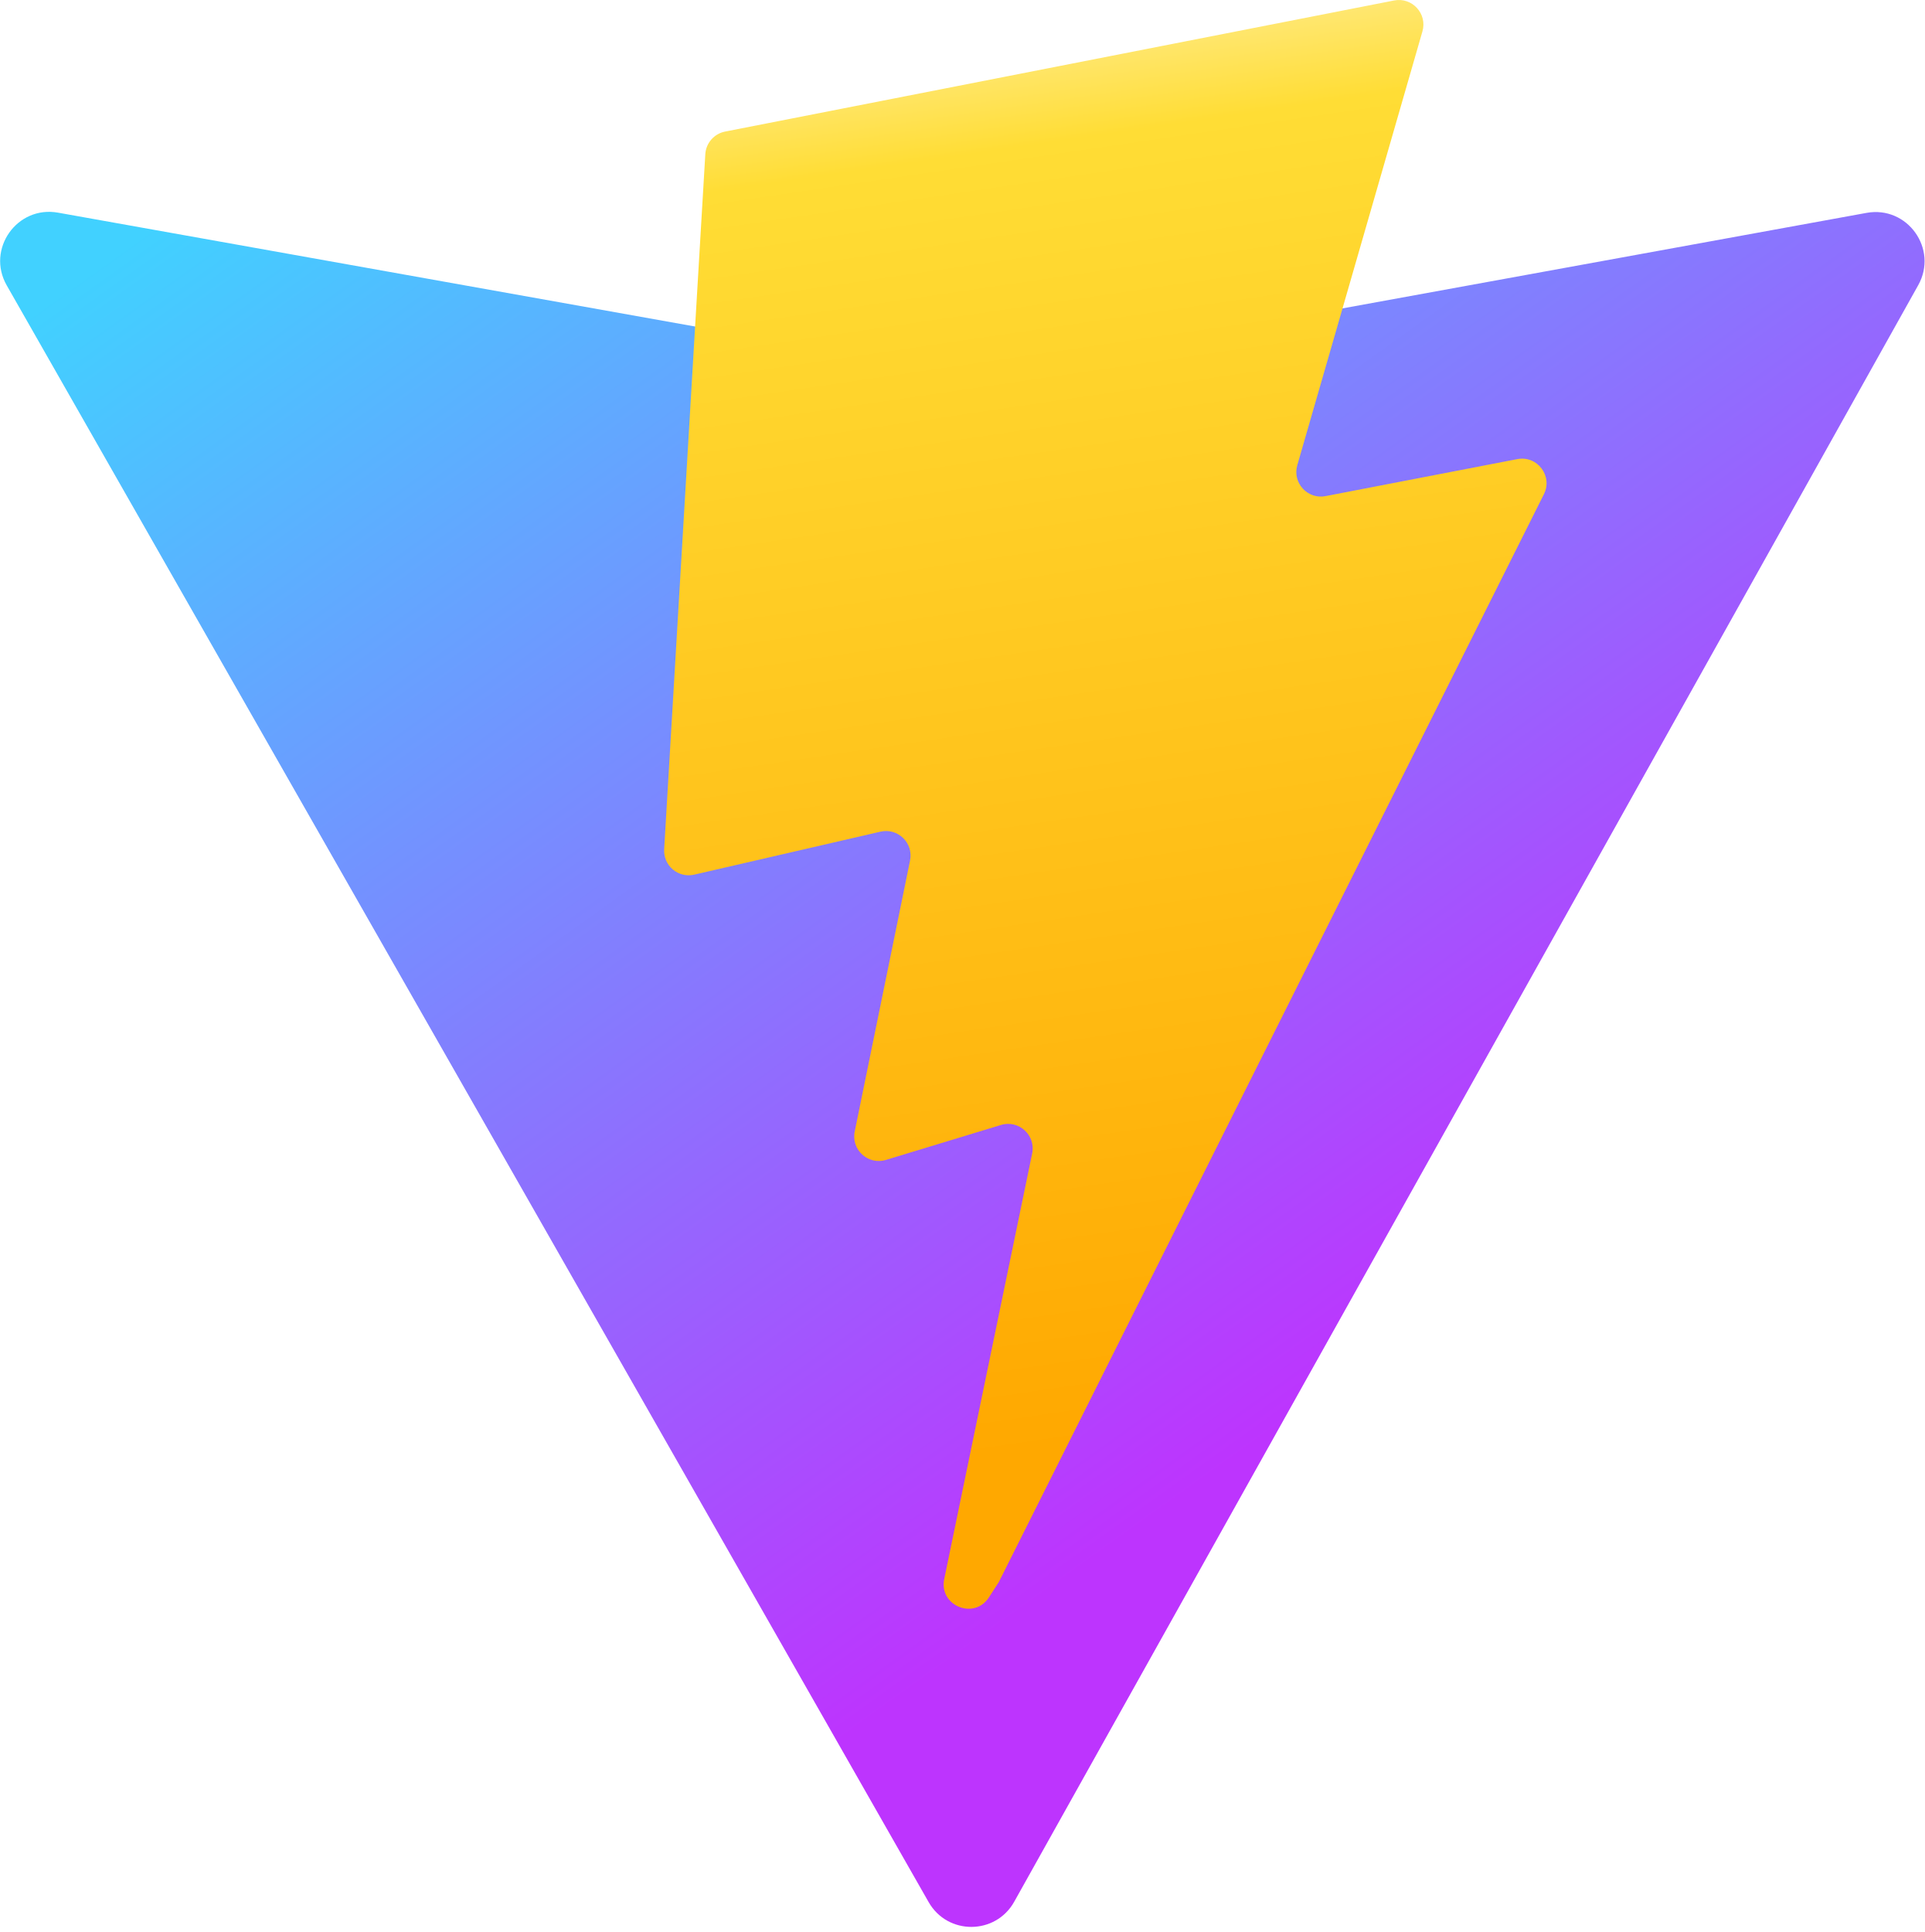
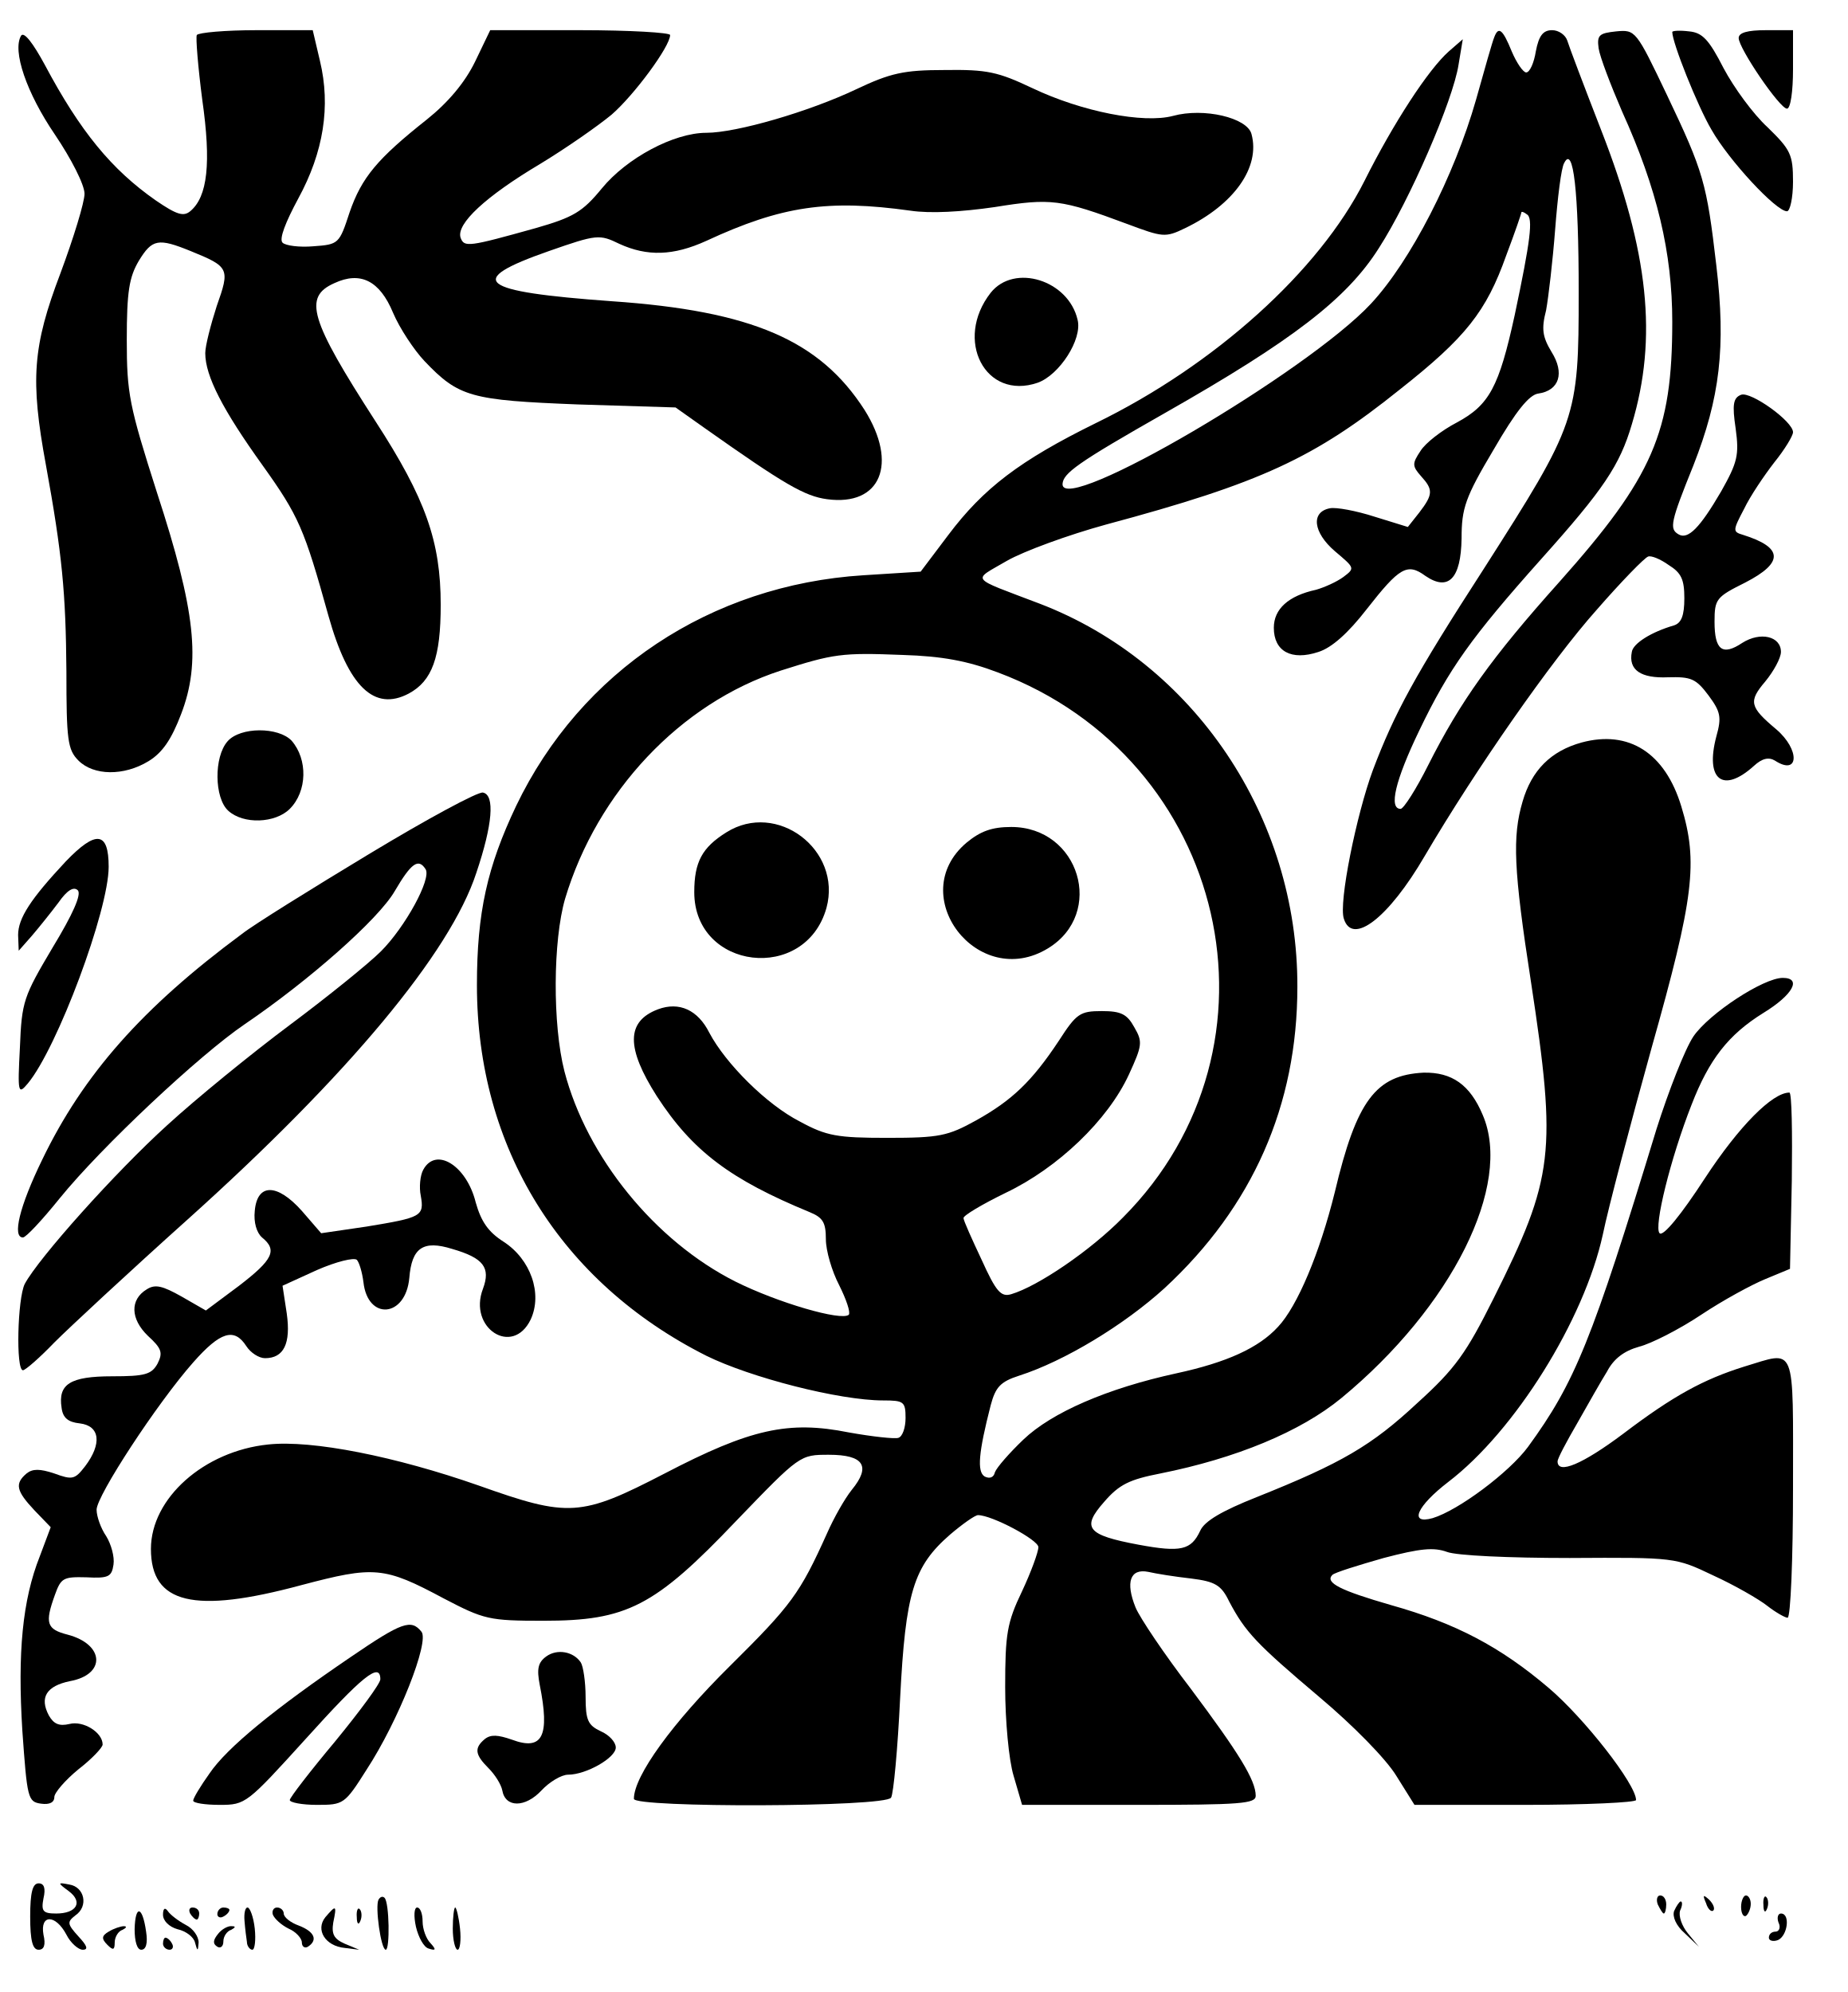
- <svg xmlns="http://www.w3.org/2000/svg" aria-hidden="true" role="img" class="iconify iconify--logos" width="31.88" height="32" preserveAspectRatio="xMidYMid meet" viewBox="0 0 256 257">
-   <defs>
-     <linearGradient id="IconifyId1813088fe1fbc01fb466" x1="-.828%" x2="57.636%" y1="7.652%" y2="78.411%">
-       <stop offset="0%" stop-color="#41D1FF" />
-       <stop offset="100%" stop-color="#BD34FE" />
-     </linearGradient>
-     <linearGradient id="IconifyId1813088fe1fbc01fb467" x1="43.376%" x2="50.316%" y1="2.242%" y2="89.03%">
-       <stop offset="0%" stop-color="#FFEA83" />
-       <stop offset="8.333%" stop-color="#FFDD35" />
-       <stop offset="100%" stop-color="#FFA800" />
-     </linearGradient>
-   </defs>
-   <path fill="url(#IconifyId1813088fe1fbc01fb466)" d="M255.153 37.938L134.897 252.976c-2.483 4.44-8.862 4.466-11.382.048L.875 37.958c-2.746-4.814 1.371-10.646 6.827-9.67l120.385 21.517a6.537 6.537 0 0 0 2.322-.004l117.867-21.483c5.438-.991 9.574 4.796 6.877 9.62Z" />
-   <path fill="url(#IconifyId1813088fe1fbc01fb467)" d="M185.432.063L96.44 17.501a3.268 3.268 0 0 0-2.634 3.014l-5.474 92.456a3.268 3.268 0 0 0 3.997 3.378l24.777-5.718c2.318-.535 4.413 1.507 3.936 3.838l-7.361 36.047c-.495 2.426 1.782 4.5 4.151 3.78l15.304-4.649c2.372-.72 4.652 1.36 4.15 3.788l-11.698 56.621c-.732 3.542 3.979 5.473 5.943 2.437l1.313-2.028l72.516-144.72c1.215-2.423-.88-5.186-3.54-4.672l-25.505 4.922c-2.396.462-4.435-1.77-3.759-4.114l16.646-57.705c.677-2.35-1.37-4.583-3.769-4.113Z" />
+ <svg xmlns="http://www.w3.org/2000/svg" version="1.0" width="306pt" height="330pt" viewBox="0 0 306 330" preserveAspectRatio="xMidYMid meet">
+   <g transform="translate(0,330) scale(0.1,-0.1)" fill="#000000" stroke="none">
+     <path d="M35 3241 c-15 -25 9 -95 56 -164 27 -40 49 -83 49 -98 0 -14 -18 -73 -40 -132 -46 -121 -50 -176 -24 -317 27 -148 33 -212 34 -342 0 -114 2 -130 20 -148 25 -25 75 -26 116 -1 23 14 38 36 54 78 33 86 24 171 -40 367 -46 144 -50 164 -50 253 0 80 4 104 20 131 22 36 32 38 86 16 64 -26 65 -29 43 -91 -10 -31 -19 -66 -19 -78 0 -38 29 -94 95 -186 60 -84 69 -105 109 -249 33 -118 76 -159 133 -129 39 21 53 60 53 147 0 105 -25 176 -108 304 -109 169 -120 206 -68 229 43 20 75 4 97 -49 11 -26 35 -62 52 -80 57 -60 77 -65 254 -72 l162 -5 48 -34 c133 -94 166 -113 203 -118 89 -12 118 59 62 148 -74 115 -186 164 -419 180 -221 16 -244 34 -104 83 80 28 84 28 117 12 46 -21 89 -20 144 5 125 58 202 69 338 50 33 -5 85 -2 140 6 93 15 109 13 219 -28 59 -22 63 -23 96 -7 81 39 125 101 110 156 -7 27 -79 44 -130 30 -49 -13 -151 7 -233 46 -57 27 -75 31 -145 30 -68 0 -90 -5 -147 -32 -78 -37 -198 -72 -248 -72 -54 0 -132 -42 -173 -92 -32 -39 -47 -48 -110 -66 -111 -31 -118 -32 -124 -16 -8 23 42 69 131 122 43 26 96 63 119 82 37 32 97 113 97 132 0 4 -67 8 -149 8 l-149 0 -25 -52 c-17 -35 -45 -68 -80 -96 -82 -65 -108 -96 -128 -154 -17 -52 -18 -53 -60 -56 -23 -2 -46 1 -51 6 -6 6 5 34 26 73 42 77 54 153 36 228 l-12 51 -93 0 c-52 0 -96 -4 -99 -8 -2 -4 2 -53 9 -107 15 -105 9 -161 -20 -185 -11 -9 -22 -6 -57 18 -73 51 -125 114 -184 225 -19 35 -34 55 -39 48z" />
+     <path d="M2475 3238 c-3 -7 -16 -53 -30 -103 -36 -126 -108 -267 -174 -338 -105 -113 -512 -352 -511 -299 1 18 24 35 170 118 211 120 301 189 354 273 51 79 123 245 132 304 l7 42 -23 -20 c-34 -30 -92 -119 -140 -215 -75 -149 -248 -305 -445 -401 -126 -62 -186 -108 -244 -185 l-46 -61 -95 -6 c-253 -16 -468 -159 -575 -382 -48 -101 -65 -177 -65 -297 0 -269 138 -492 380 -614 73 -36 220 -74 293 -74 34 0 37 -2 37 -29 0 -16 -5 -31 -12 -33 -6 -2 -43 2 -82 9 -100 20 -163 6 -305 -68 -139 -72 -159 -73 -308 -20 -137 48 -276 76 -349 68 -106 -11 -194 -89 -194 -173 0 -91 71 -108 249 -60 121 32 137 31 236 -22 67 -35 75 -37 165 -37 138 0 184 23 320 166 105 109 105 109 153 109 58 0 70 -19 38 -58 -12 -15 -30 -47 -41 -72 -45 -100 -59 -119 -161 -220 -95 -94 -159 -182 -159 -220 0 -15 417 -14 426 2 4 6 11 81 15 165 9 175 22 218 83 271 20 17 41 32 46 32 23 0 100 -41 100 -53 0 -8 -12 -41 -27 -73 -25 -52 -28 -71 -28 -159 0 -55 6 -121 14 -147 l14 -48 193 0 c169 0 194 2 194 15 0 26 -28 71 -108 178 -43 56 -84 117 -91 134 -17 42 -9 65 21 59 13 -3 44 -8 71 -11 40 -5 50 -11 63 -38 27 -51 45 -70 149 -158 56 -47 111 -103 128 -131 l30 -48 183 0 c101 0 184 4 184 8 0 26 -86 136 -145 186 -80 68 -154 107 -261 137 -83 24 -110 37 -97 50 4 4 43 16 85 28 61 16 83 18 105 10 16 -6 102 -10 203 -10 175 1 175 1 238 -29 35 -16 75 -39 89 -50 14 -11 30 -20 34 -20 5 0 9 97 9 215 0 243 6 227 -81 201 -67 -21 -117 -48 -200 -111 -68 -51 -109 -68 -109 -46 0 5 15 33 33 64 17 30 39 69 49 85 11 21 28 34 53 41 20 5 67 29 103 53 36 24 84 50 106 59 l41 17 3 146 c1 80 0 146 -4 146 -28 0 -83 -55 -140 -142 -39 -60 -69 -97 -75 -91 -10 10 18 124 53 213 29 75 61 116 119 152 49 30 64 58 32 58 -32 0 -122 -59 -148 -97 -14 -21 -41 -90 -61 -153 -107 -351 -135 -420 -213 -527 -31 -42 -115 -105 -158 -118 -40 -11 -26 20 26 60 110 84 225 268 256 410 9 44 46 184 81 310 70 248 77 307 49 399 -27 89 -87 127 -165 106 -51 -14 -83 -46 -98 -98 -17 -58 -15 -112 14 -299 43 -282 38 -324 -62 -524 -45 -90 -63 -116 -126 -173 -76 -71 -126 -100 -266 -156 -58 -23 -87 -40 -94 -56 -15 -32 -32 -36 -102 -23 -86 16 -95 28 -57 71 25 29 42 37 93 47 125 25 232 69 300 125 183 151 284 353 234 469 -21 50 -51 71 -98 70 -79 -4 -111 -46 -147 -198 -25 -101 -62 -189 -94 -223 -32 -35 -85 -59 -168 -77 -115 -25 -207 -65 -254 -110 -23 -22 -44 -46 -47 -54 -2 -9 -9 -11 -17 -7 -13 8 -10 40 10 118 8 30 16 39 47 49 75 24 174 84 241 145 146 135 220 303 220 499 1 281 -171 537 -427 635 -118 45 -112 37 -54 71 28 16 102 43 164 60 257 69 345 110 487 224 109 86 143 129 176 222 14 37 25 69 25 71 0 2 4 1 9 -3 11 -6 6 -44 -20 -167 -26 -119 -42 -149 -96 -178 -25 -13 -52 -34 -60 -47 -14 -21 -14 -25 1 -42 20 -22 20 -30 -3 -60 l-19 -24 -55 17 c-31 10 -64 16 -74 14 -32 -6 -28 -40 8 -71 33 -28 34 -28 14 -43 -11 -8 -31 -17 -45 -21 -46 -10 -70 -32 -70 -63 0 -39 29 -55 74 -40 22 7 49 31 80 71 54 69 67 77 97 55 38 -26 59 -5 60 62 0 50 6 68 53 147 37 64 59 91 74 93 35 5 44 34 22 69 -15 25 -17 38 -9 69 4 22 11 82 15 134 4 52 10 102 15 110 15 30 24 -45 24 -215 0 -208 -3 -216 -157 -457 -115 -178 -148 -239 -184 -334 -27 -73 -57 -220 -48 -246 14 -45 74 1 134 104 84 143 210 324 285 408 41 47 79 86 85 88 5 2 20 -4 34 -14 21 -13 26 -24 26 -55 0 -29 -5 -41 -17 -45 -38 -11 -68 -30 -70 -44 -6 -30 15 -44 60 -42 38 1 46 -2 67 -30 20 -27 22 -36 13 -68 -19 -72 11 -95 62 -49 14 13 25 15 35 9 40 -26 42 18 2 52 -44 37 -46 46 -18 79 14 17 26 39 26 49 0 26 -34 34 -64 15 -33 -22 -46 -12 -46 35 0 38 3 41 51 65 64 33 63 58 -4 79 -17 5 -17 7 2 43 10 21 33 55 50 77 17 21 31 44 31 50 0 18 -70 68 -86 62 -13 -5 -15 -16 -9 -56 6 -44 3 -56 -24 -104 -35 -60 -55 -81 -71 -71 -15 9 -13 20 25 114 44 112 54 196 38 331 -16 137 -21 155 -82 283 -51 107 -52 108 -84 105 -28 -3 -32 -6 -29 -28 2 -14 20 -61 39 -105 58 -128 83 -234 83 -348 0 -183 -32 -257 -187 -431 -112 -125 -164 -198 -217 -303 -20 -40 -41 -73 -46 -73 -20 0 -9 47 31 130 49 102 86 154 202 284 103 115 130 155 150 223 43 143 28 286 -51 488 -28 72 -53 138 -56 148 -3 9 -14 17 -25 17 -15 0 -22 -9 -27 -35 -3 -19 -10 -35 -16 -35 -5 0 -16 16 -24 35 -15 37 -22 42 -29 23z m-822 -1052 c381 -143 490 -619 207 -903 -54 -55 -141 -114 -185 -127 -17 -5 -25 4 -49 57 -16 34 -30 65 -30 69 -1 4 31 23 70 42 86 41 169 120 204 196 22 48 23 54 9 78 -12 22 -22 27 -54 27 -36 0 -42 -4 -71 -49 -45 -68 -78 -99 -137 -132 -47 -26 -61 -29 -147 -29 -83 0 -101 3 -145 27 -55 28 -123 96 -150 147 -19 38 -50 52 -85 39 -53 -20 -53 -64 -2 -144 59 -91 122 -138 253 -192 22 -9 27 -17 27 -45 0 -19 10 -53 22 -76 12 -24 19 -45 16 -49 -12 -11 -118 20 -188 55 -133 67 -246 206 -283 348 -20 78 -19 217 1 286 53 177 191 324 357 378 88 28 101 30 202 26 66 -2 108 -10 158 -29z" />
+     <path d="M1203 1921 c-40 -25 -53 -49 -53 -99 0 -129 184 -151 219 -26 26 96 -82 178 -166 125z" />
+     <path d="M1601 1904 c-103 -87 19 -246 135 -175 95 58 52 201 -61 201 -32 0 -51 -7 -74 -26z" />
+     <path d="M2770 3247 c0 -18 42 -123 65 -162 29 -51 107 -135 125 -135 5 0 10 22 10 49 0 45 -4 53 -42 90 -24 22 -56 66 -73 98 -24 47 -35 59 -57 61 -16 2 -28 1 -28 -1z" />
+     <path d="M2880 3237 c0 -17 68 -117 80 -117 6 0 10 29 10 65 l0 65 -45 0 c-30 0 -45 -4 -45 -13z" />
+     <path d="M1641 2815 c-61 -78 -9 -179 78 -149 36 13 74 72 66 104 -15 66 -105 94 -144 45z" />
+     <path d="M377 2072 c-23 -26 -22 -94 1 -115 25 -23 78 -21 102 3 29 29 30 82 3 113 -22 23 -85 23 -106 -1z" />
+     <path d="M611 1885 c-96 -58 -191 -117 -210 -132 -165 -122 -263 -233 -331 -374 -38 -78 -50 -129 -32 -129 5 0 32 29 61 65 69 85 231 237 306 288 106 72 222 174 249 221 27 46 39 55 51 36 10 -16 -34 -96 -74 -136 -20 -20 -88 -75 -151 -122 -63 -47 -155 -122 -203 -166 -86 -78 -213 -220 -236 -263 -12 -24 -15 -143 -3 -143 4 0 28 21 52 46 25 25 124 117 221 204 266 239 435 442 478 574 27 80 31 129 11 133 -8 2 -93 -44 -189 -102z" />
+     <path d="M109 1873 c-58 -62 -79 -94 -79 -122 l1 -26 22 25 c12 14 32 39 44 55 14 20 25 27 32 20 6 -7 -8 -39 -42 -95 -48 -81 -51 -89 -54 -165 -4 -76 -3 -79 13 -60 49 59 134 287 134 359 0 59 -21 61 -71 9z" />
+     <path d="M701 1362 c-5 -9 -7 -29 -4 -43 6 -34 1 -36 -90 -51 l-75 -11 -32 37 c-41 46 -74 46 -78 0 -2 -19 3 -36 12 -44 26 -21 18 -37 -38 -80 l-55 -41 -40 23 c-32 18 -44 21 -58 12 -28 -17 -27 -49 2 -77 23 -21 25 -28 16 -46 -10 -18 -21 -21 -75 -21 -70 0 -90 -13 -84 -52 2 -17 11 -24 30 -26 34 -4 37 -34 9 -71 -17 -22 -21 -23 -51 -12 -24 8 -36 8 -46 0 -20 -17 -17 -29 13 -61 l27 -28 -18 -48 c-29 -73 -37 -160 -29 -289 8 -112 9 -118 31 -121 14 -2 22 2 22 11 0 7 18 28 40 46 22 17 40 36 40 41 0 20 -32 40 -55 34 -17 -4 -26 0 -34 14 -16 30 -4 49 35 57 60 11 57 61 -4 77 -35 9 -38 19 -21 66 10 28 14 30 52 29 37 -2 42 1 45 21 2 13 -4 34 -12 47 -9 13 -16 33 -16 44 0 23 100 176 160 244 45 51 68 58 88 27 7 -11 21 -20 31 -20 31 0 43 24 36 74 l-7 46 57 26 c32 14 61 21 66 17 4 -4 9 -21 11 -37 7 -64 70 -59 76 7 4 50 23 63 71 48 52 -15 64 -31 51 -66 -25 -65 49 -113 79 -51 20 43 0 100 -45 129 -25 16 -37 33 -46 65 -15 61 -66 93 -87 54z" />
+     <path d="M581 555 c-125 -85 -205 -150 -234 -193 -15 -21 -27 -41 -27 -45 0 -4 20 -7 44 -7 43 0 45 2 143 110 92 102 123 128 123 98 0 -7 -34 -53 -75 -103 -41 -49 -75 -93 -75 -97 0 -4 20 -8 45 -8 44 0 46 1 82 58 53 81 105 213 91 229 -17 21 -32 16 -117 -42z" />
+     <path d="M905 556 c-14 -10 -16 -21 -11 -47 17 -85 5 -110 -46 -91 -23 8 -35 9 -45 1 -18 -15 -16 -26 6 -48 11 -11 21 -27 23 -37 5 -29 38 -29 65 0 13 14 33 26 44 26 30 0 79 28 79 45 0 9 -11 21 -25 27 -21 10 -25 18 -25 57 0 25 -4 51 -8 57 -12 18 -39 23 -57 10z" />
+     <path d="M50 125 c0 -40 4 -55 14 -55 9 0 12 8 8 25 -6 34 20 34 38 0 7 -14 20 -25 27 -25 10 0 7 7 -7 22 -19 21 -19 24 -5 35 22 15 15 47 -10 51 -20 4 -20 3 -1 -11 24 -18 13 -37 -21 -37 -22 0 -25 4 -21 25 4 17 1 25 -8 25 -10 0 -14 -15 -14 -55z" />
+     <path d="M627 153 c-6 -11 4 -83 12 -83 7 0 6 78 -2 86 -3 3 -7 2 -10 -3z" />
+     <path d="M2746 145 c4 -8 8 -15 10 -15 2 0 4 7 4 15 0 8 -4 15 -10 15 -5 0 -7 -7 -4 -15z" />
+     <path d="M2826 147 c3 -10 9 -15 12 -12 3 3 0 11 -7 18 -10 9 -11 8 -5 -6z" />
+     <path d="M2884 141 c0 -11 4 -17 8 -15 4 3 8 12 8 20 0 8 -4 14 -8 14 -4 0 -8 -9 -8 -19z" />
+     <path d="M2921 144 c0 -11 3 -14 6 -6 3 7 2 16 -1 19 -3 4 -6 -2 -5 -13z" />
+     <path d="M2773 134 c-3 -9 3 -24 18 -37 l23 -22 -18 22 c-10 12 -16 29 -13 38 4 8 4 15 1 15 -2 0 -7 -7 -11 -16z" />
+     <path d="M223 104 c0 -20 4 -34 11 -34 8 0 11 11 8 30 -6 43 -18 45 -19 4z" />
+     <path d="M270 128 c0 -10 10 -20 24 -24 14 -3 27 -13 29 -22 4 -15 5 -15 6 0 0 10 -9 23 -21 29 -13 7 -26 17 -30 23 -5 7 -8 4 -8 -6z" />
+     <path d="M315 130 c3 -5 8 -10 11 -10 2 0 4 5 4 10 0 6 -5 10 -11 10 -5 0 -7 -4 -4 -10z" />
+     <path d="M360 129 c0 -5 5 -7 10 -4 6 3 10 8 10 11 0 2 -4 4 -10 4 -5 0 -10 -5 -10 -11z" />
+     <path d="M405 118 c1 -13 3 -29 4 -35 0 -7 5 -13 9 -13 4 0 6 16 4 35 -2 19 -8 35 -12 35 -4 0 -6 -10 -5 -22z" />
+     <path d="M452 128 c3 -7 14 -17 26 -23 12 -5 22 -16 22 -23 0 -7 5 -10 10 -7 17 11 11 25 -15 35 -14 5 -25 14 -25 20 0 5 -5 10 -11 10 -6 0 -9 -6 -7 -12z" />
+     <path d="M539 124 c-17 -21 0 -48 32 -51 l24 -3 -24 10 c-18 8 -22 16 -19 35 6 29 5 30 -13 9z" />
+     <path d="M591 124 c0 -11 3 -14 6 -6 3 7 2 16 -1 19 -3 4 -6 -2 -5 -13z" />
+     <path d="M689 108 c4 -17 13 -34 21 -36 12 -4 13 -2 3 9 -7 7 -13 23 -13 36 0 13 -4 23 -9 23 -5 0 -6 -14 -2 -32z" />
+     <path d="M750 105 c0 -19 4 -35 8 -35 4 0 6 16 4 35 -2 19 -6 35 -8 35 -2 0 -4 -16 -4 -35z" />
+     <path d="M2946 115 c4 -8 1 -15 -5 -15 -6 0 -11 -4 -11 -10 0 -5 7 -7 15 -4 16 7 21 44 5 44 -5 0 -7 -7 -4 -15z" />
+     <path d="M180 100 c-12 -7 -12 -12 -2 -22 9 -9 12 -9 12 4 0 9 6 19 13 21 6 3 8 6 2 6 -5 0 -17 -4 -25 -9z" />
+     <path d="M361 96 c-8 -10 -9 -16 -1 -21 5 -3 10 0 10 9 0 8 6 17 13 19 7 4 8 6 1 6 -6 1 -17 -5 -23 -13z" />
+     <path d="M270 80 c0 -5 5 -10 11 -10 5 0 7 5 4 10 -3 6 -8 10 -11 10 -2 0 -4 -4 -4 -10z" />
+   </g>
</svg>
